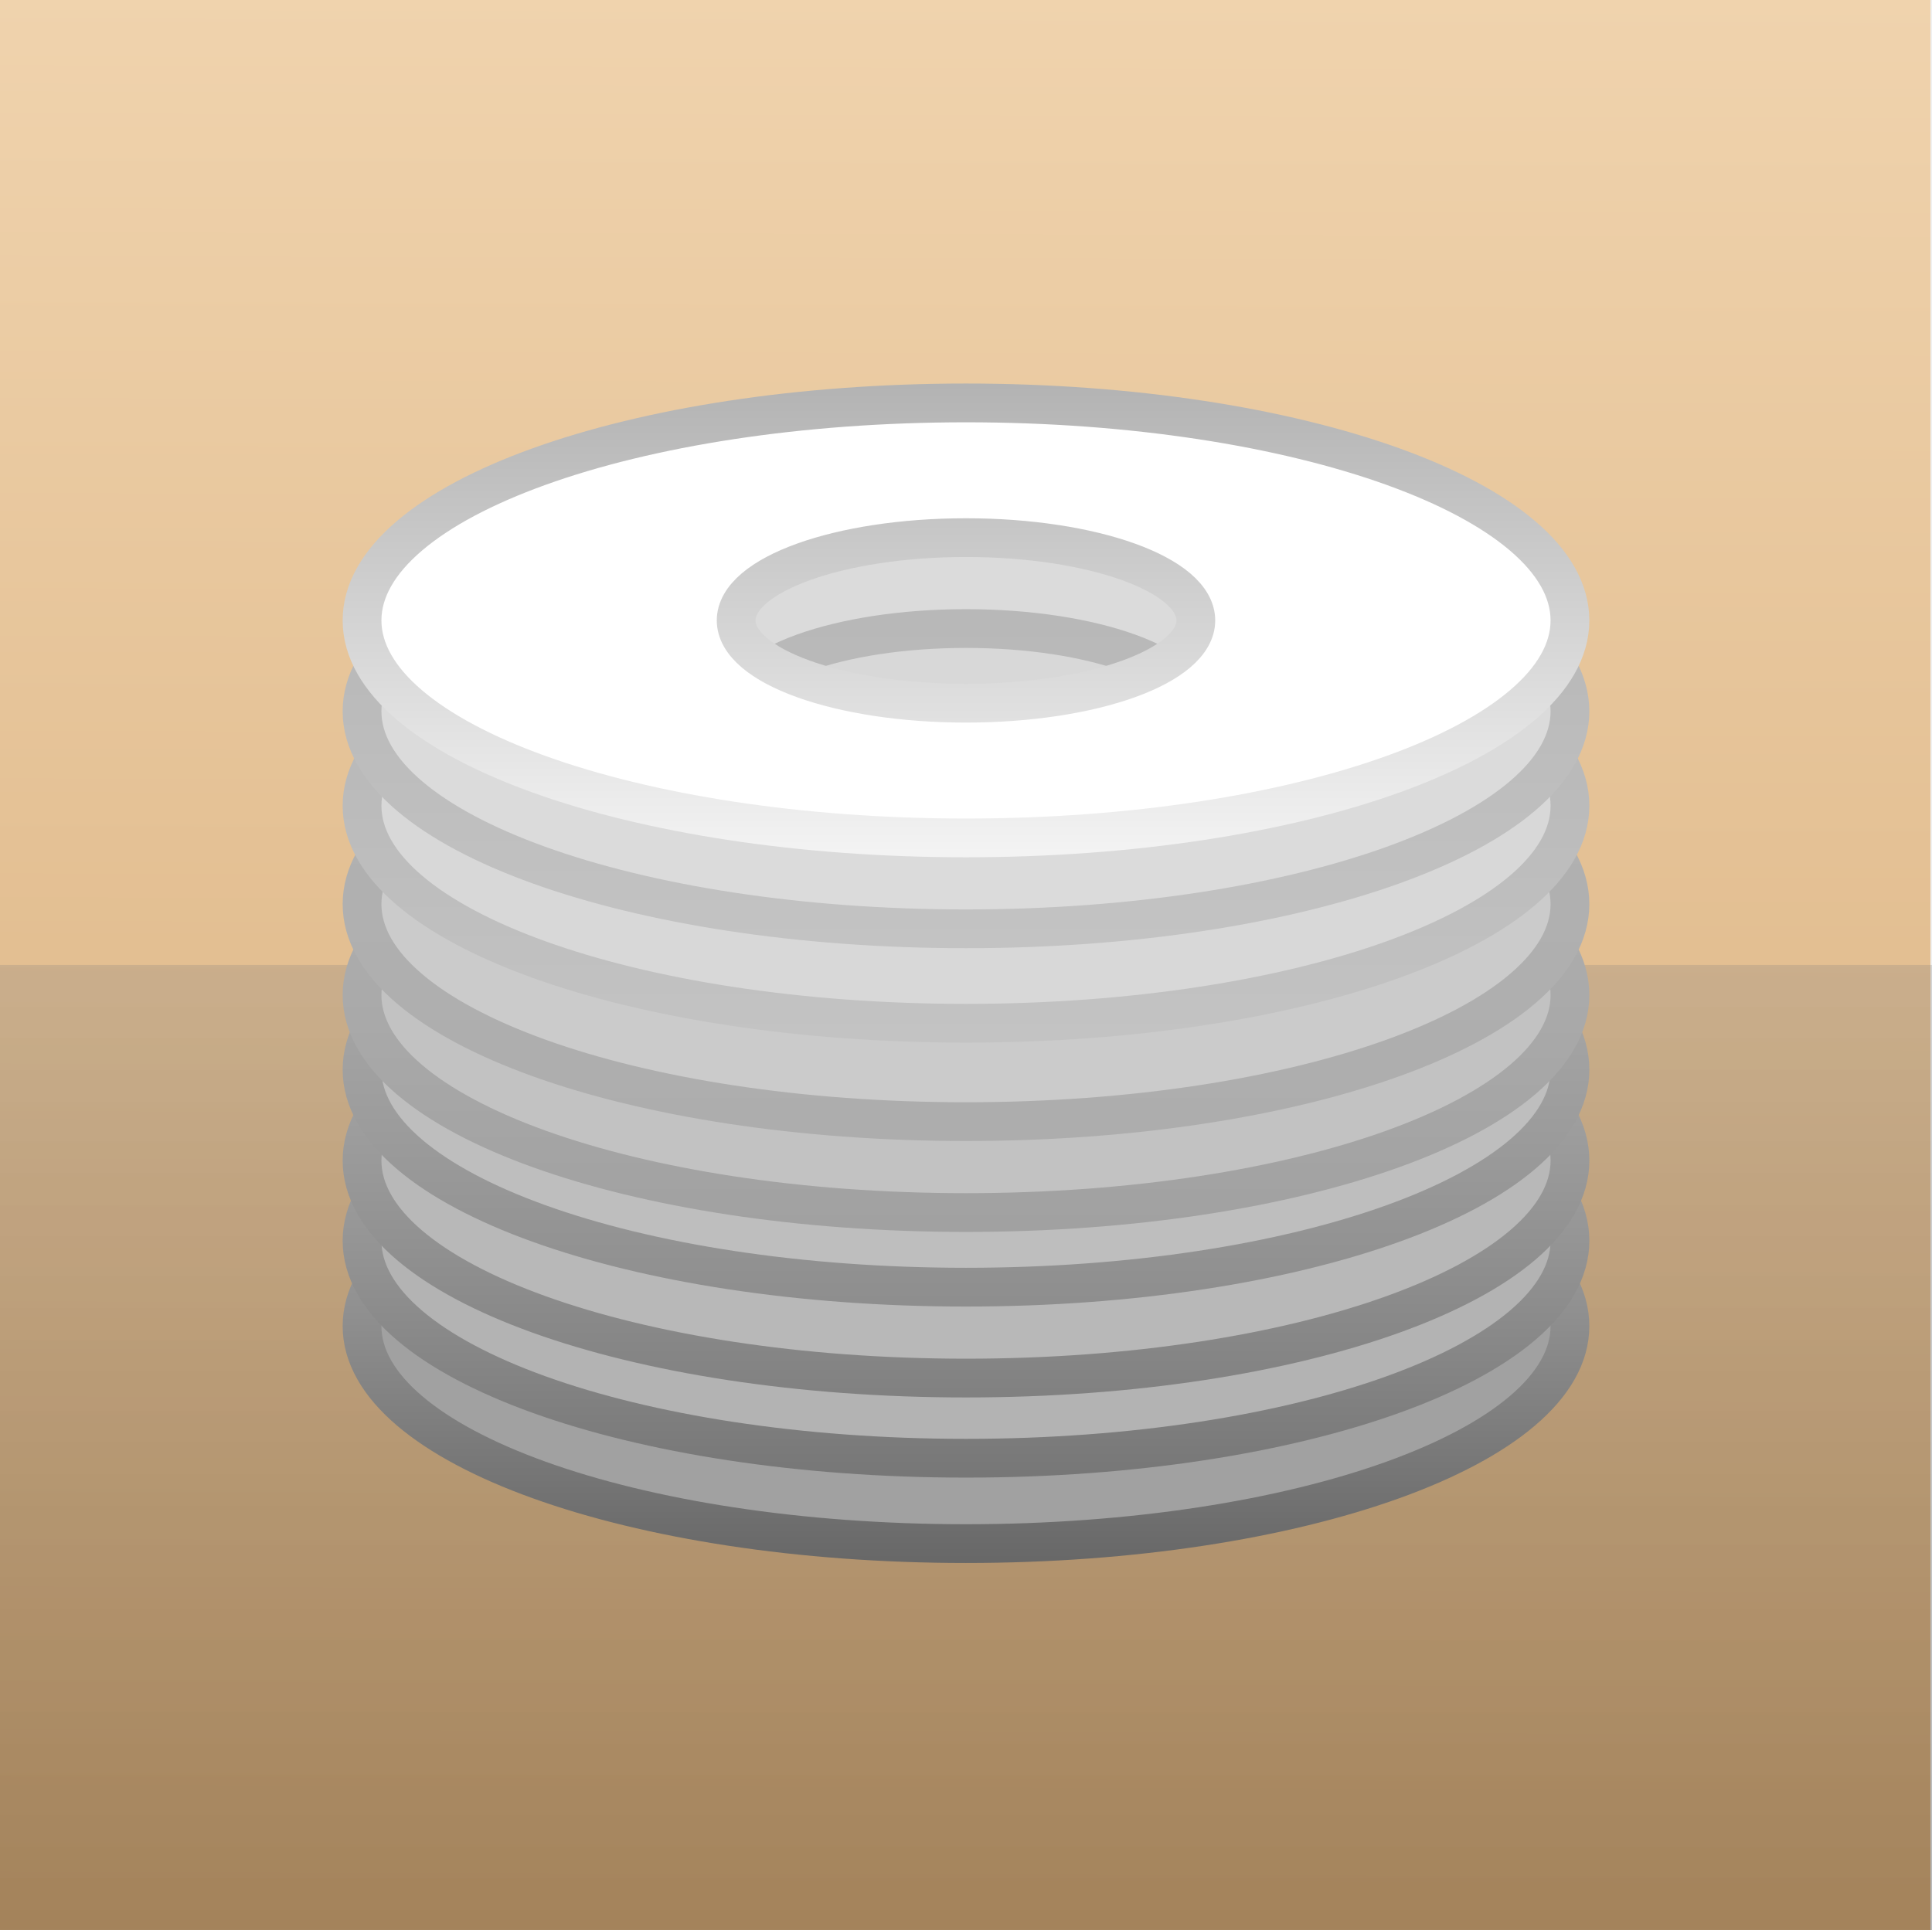
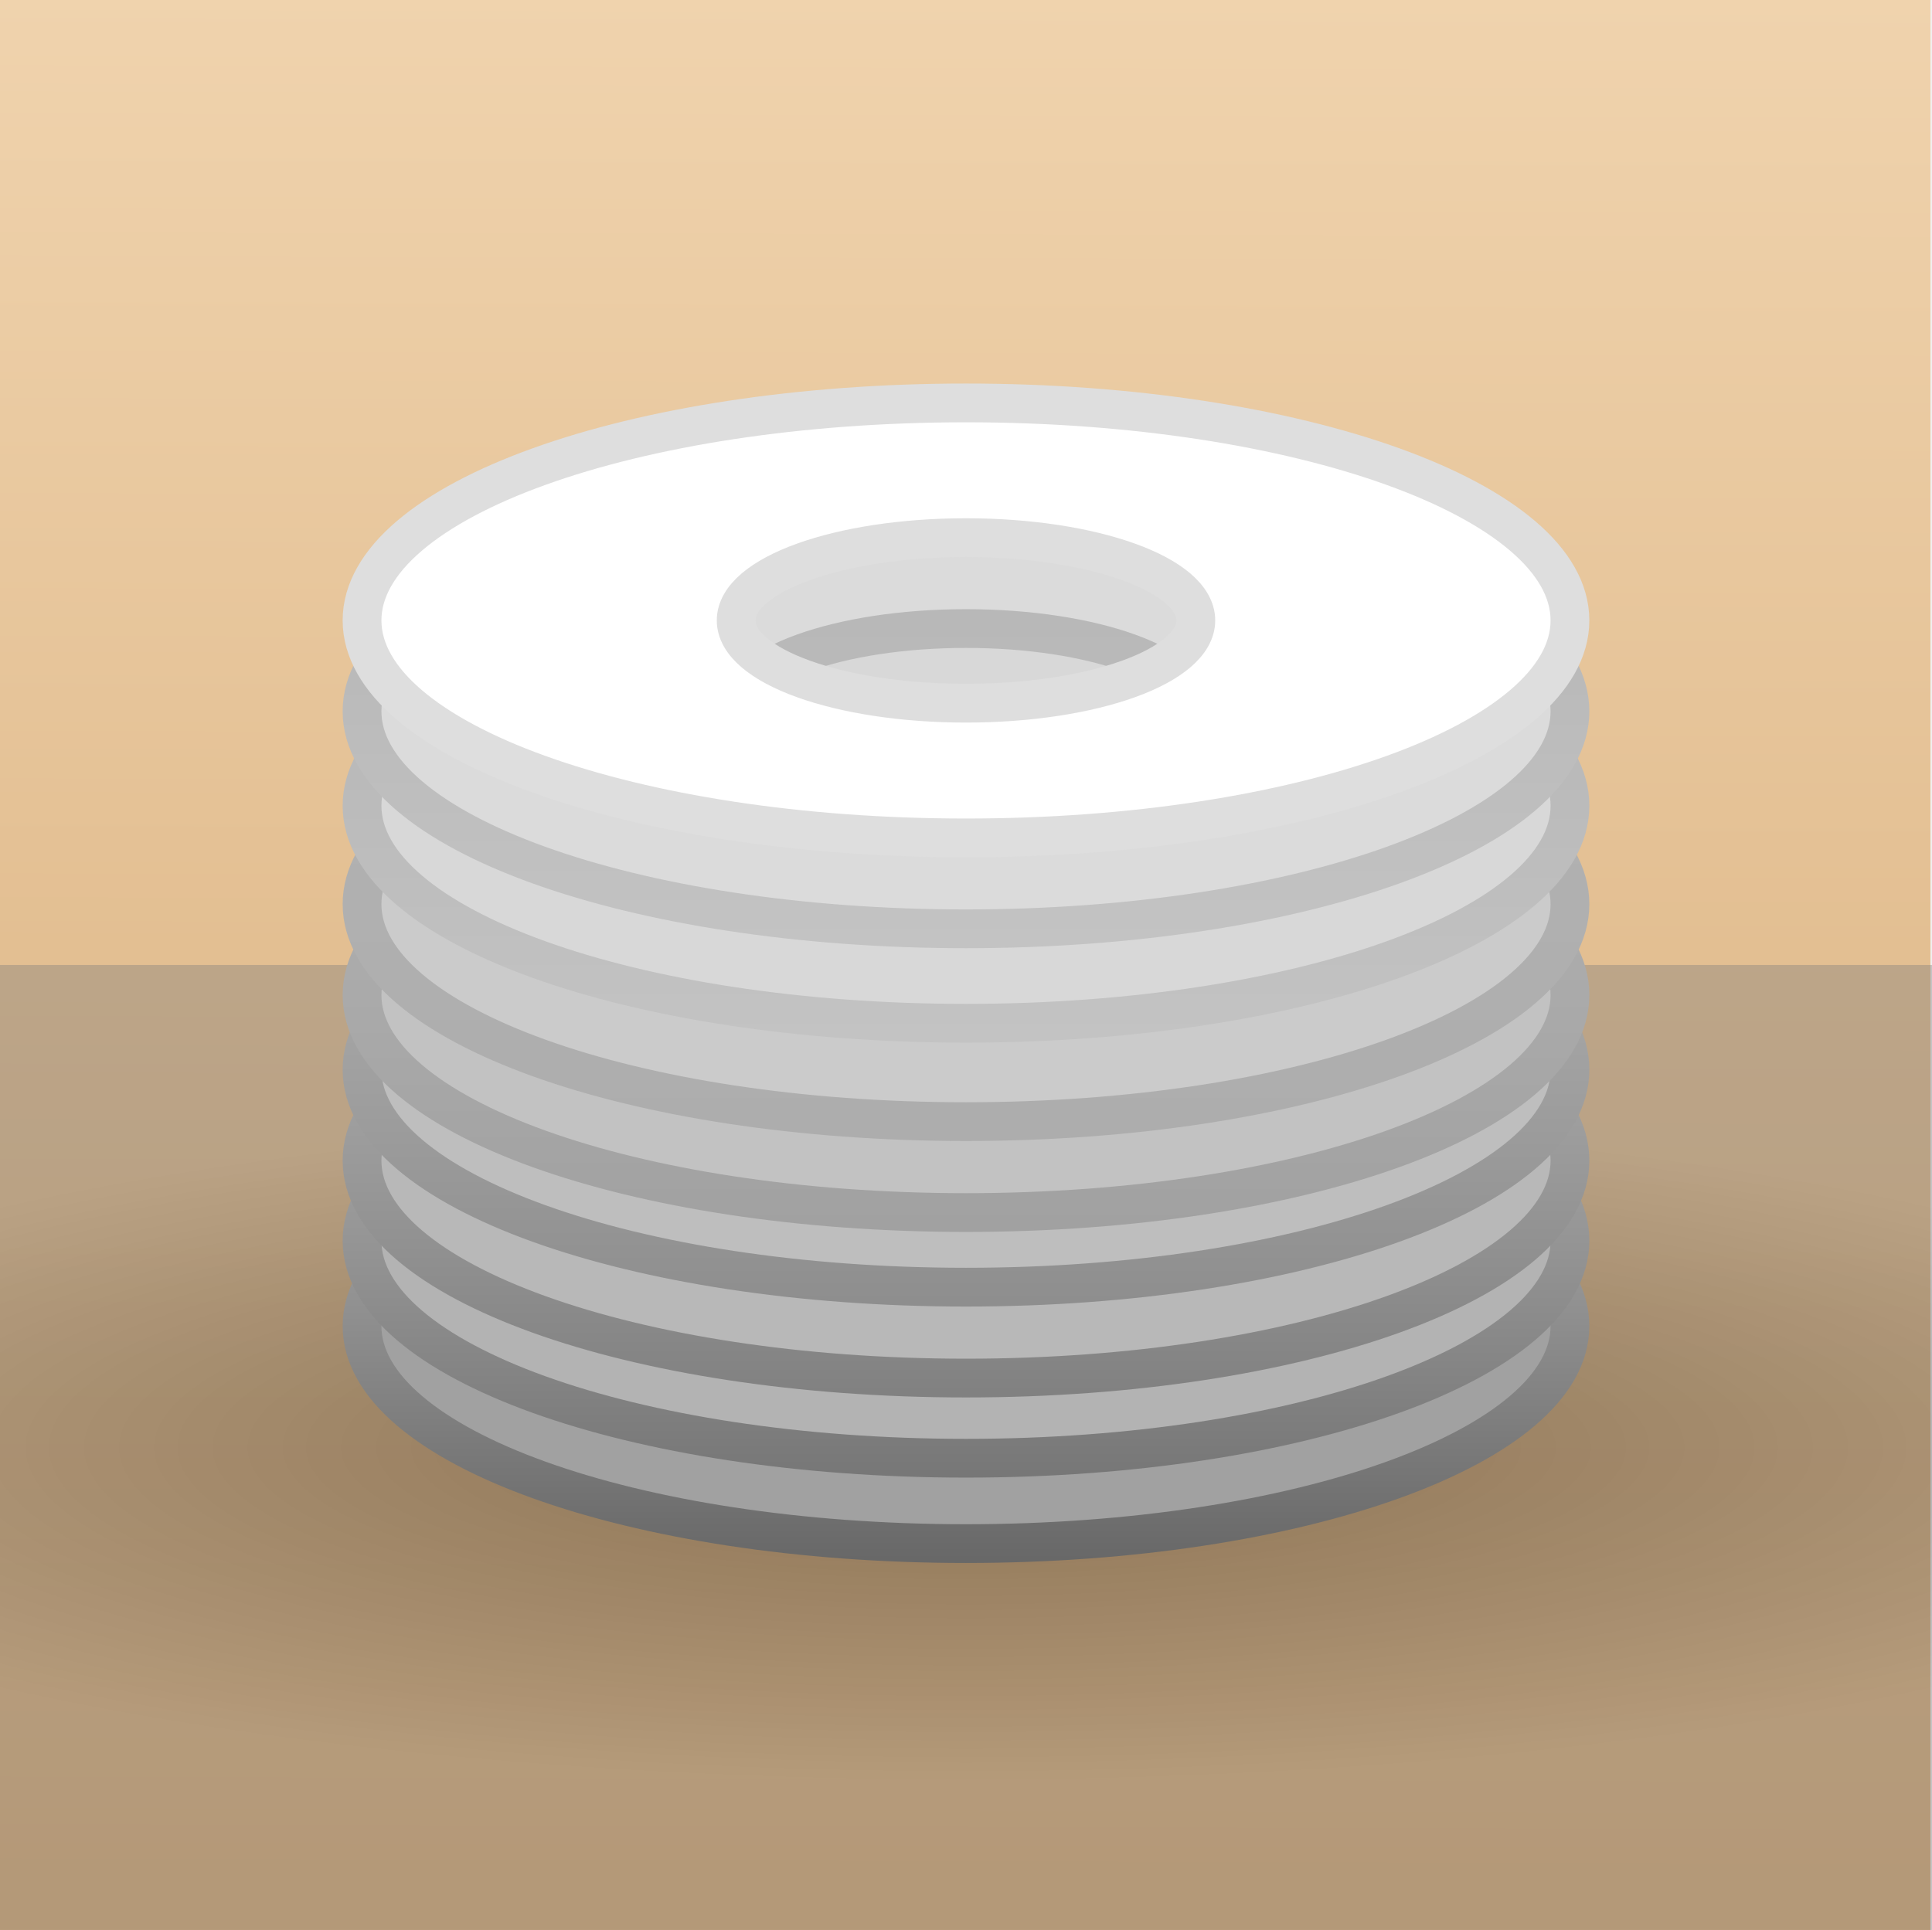
<svg xmlns="http://www.w3.org/2000/svg" xmlns:xlink="http://www.w3.org/1999/xlink" width="123.538mm" height="123.438mm" viewBox="0 0 123.538 123.438" version="1.1" id="svg5">
  <defs id="defs2">
-     <linearGradient id="linearGradient1251">
-       <stop style="stop-color:#000000;stop-opacity:1;" offset="0" id="stop1247" />
-       <stop style="stop-color:#7a7a7a;stop-opacity:1;" offset="1" id="stop1249" />
+     <linearGradient id="linearGradient2238">
+       <stop style="stop-color:#000000;stop-opacity:1;" offset="0" id="stop2236" />
+       <stop style="stop-color:#7a7a7a;stop-opacity:1;" offset="1" id="stop2234" />
    </linearGradient>
    <linearGradient id="linearGradient4661">
      <stop style="stop-color:#b3b3b3;stop-opacity:1;" offset="0" id="stop4657" />
      <stop style="stop-color:#818181;stop-opacity:1;" offset="1" id="stop4659" />
    </linearGradient>
    <linearGradient id="linearGradient4655">
      <stop style="stop-color:#b3b3b3;stop-opacity:1;" offset="0" id="stop4651" />
      <stop style="stop-color:#8e8e8e;stop-opacity:1;" offset="1" id="stop4653" />
    </linearGradient>
    <linearGradient id="linearGradient4649">
      <stop style="stop-color:#b3b3b3;stop-opacity:1;" offset="0" id="stop4645" />
      <stop style="stop-color:#a1a1a1;stop-opacity:1;" offset="1" id="stop4647" />
    </linearGradient>
    <linearGradient id="linearGradient4643">
      <stop style="stop-color:#b3b3b3;stop-opacity:1;" offset="0" id="stop4639" />
      <stop style="stop-color:#adadad;stop-opacity:1;" offset="1" id="stop4641" />
    </linearGradient>
    <linearGradient id="linearGradient4637">
      <stop style="stop-color:#b3b3b3;stop-opacity:1;" offset="0" id="stop4633" />
      <stop style="stop-color:#c3c3c3;stop-opacity:1;" offset="1" id="stop4635" />
    </linearGradient>
    <linearGradient id="linearGradient4631">
      <stop style="stop-color:#b3b3b3;stop-opacity:1;" offset="0" id="stop4627" />
      <stop style="stop-color:#c3c3c3;stop-opacity:1;" offset="1" id="stop4629" />
    </linearGradient>
    <linearGradient id="linearGradient4497">
      <stop style="stop-color:#b3b3b3;stop-opacity:1;" offset="0" id="stop4493" />
      <stop style="stop-color:#686868;stop-opacity:1;" offset="1" id="stop4495" />
    </linearGradient>
    <linearGradient id="linearGradient4491">
      <stop style="stop-color:#b3b3b3;stop-opacity:1;" offset="0" id="stop4487" />
      <stop style="stop-color:#777777;stop-opacity:1;" offset="1" id="stop4489" />
    </linearGradient>
-     <linearGradient id="linearGradient904">
-       <stop style="stop-color:#b3b3b3;stop-opacity:1;" offset="0" id="stop900" />
-       <stop style="stop-color:#f3f3f3;stop-opacity:1;" offset="1" id="stop902" />
-     </linearGradient>
    <linearGradient id="linearGradient19652">
      <stop style="stop-color:#f1d5b0;stop-opacity:1;" offset="0" id="stop19648" />
      <stop style="stop-color:#d6ab77;stop-opacity:1;" offset="1" id="stop19650" />
    </linearGradient>
    <linearGradient xlink:href="#linearGradient19652" id="linearGradient19654" x1="90.111" y1="49.973" x2="89.751" y2="176.987" gradientUnits="userSpaceOnUse" gradientTransform="matrix(1.005538,0,0,1.005538,-0.1440051,-0.9912912)" />
    <linearGradient xlink:href="#linearGradient4497" id="linearGradient906" x1="87.946" y1="68.741" x2="87.946" y2="165.296" gradientUnits="userSpaceOnUse" gradientTransform="matrix(0.8604594,0,0,0.3099455,12.24775,97.3419)" />
    <linearGradient xlink:href="#linearGradient4491" id="linearGradient4470" gradientUnits="userSpaceOnUse" gradientTransform="matrix(0.8604594,0,0,0.3099455,12.24775,91.88121)" x1="87.946" y1="68.741" x2="87.946" y2="165.296" />
    <linearGradient xlink:href="#linearGradient4649" id="linearGradient4484" gradientUnits="userSpaceOnUse" gradientTransform="matrix(0.8604594,0,0,0.3099455,12.24775,76.16695)" x1="87.946" y1="68.741" x2="87.946" y2="165.296" />
    <linearGradient xlink:href="#linearGradient4661" id="linearGradient4532" gradientUnits="userSpaceOnUse" gradientTransform="matrix(0.8604594,0,0,0.3099455,12.24774,86.75442)" x1="87.946" y1="68.741" x2="87.946" y2="165.296" />
    <linearGradient xlink:href="#linearGradient4655" id="linearGradient4546" gradientUnits="userSpaceOnUse" gradientTransform="matrix(0.8604594,0,0,0.3099455,12.24774,80.94016)" x1="87.946" y1="68.741" x2="87.946" y2="165.296" />
    <linearGradient xlink:href="#linearGradient4643" id="linearGradient4582" gradientUnits="userSpaceOnUse" gradientTransform="matrix(0.8604594,0,0,0.3099455,12.24775,70.35269)" x1="87.946" y1="68.741" x2="87.946" y2="165.296" />
    <linearGradient xlink:href="#linearGradient4637" id="linearGradient4596" gradientUnits="userSpaceOnUse" gradientTransform="matrix(0.8604594,0,0,0.3099455,12.24775,64.05974)" x1="87.946" y1="68.741" x2="87.946" y2="165.296" />
    <linearGradient xlink:href="#linearGradient4631" id="linearGradient4610" gradientUnits="userSpaceOnUse" gradientTransform="matrix(0.8604594,0,0,0.3099455,12.24774,58.02072)" x1="87.946" y1="68.741" x2="87.946" y2="165.296" />
-     <linearGradient xlink:href="#linearGradient904" id="linearGradient4624" gradientUnits="userSpaceOnUse" gradientTransform="matrix(0.8604594,0,0,0.3099455,12.24775,52.20664)" x1="87.946" y1="68.741" x2="87.946" y2="165.296" />
-     <linearGradient xlink:href="#linearGradient1251" id="linearGradient1253" x1="87.772" y1="178.997" x2="87.772" y2="121.003" gradientUnits="userSpaceOnUse" gradientTransform="matrix(1,0,0,1.066596,0,-11.92057)" />
+     <radialGradient xlink:href="#linearGradient2238" id="radialGradient2187-6" cx="87.772" cy="148.137" fx="87.772" fy="148.137" r="61.769" gradientTransform="matrix(1.47518,0,0,0.3508791,-41.70738,96.15906)" gradientUnits="userSpaceOnUse" />
  </defs>
  <g id="layer1" transform="translate(-26.00291,-55.55903)">
    <rect style="fill:url(#linearGradient19654);fill-opacity:1;stroke:none;stroke-width:8.044;stroke-linecap:round;stroke-linejoin:round" id="rect3643" width="123.438" height="123.438" x="26.003" y="55.559" />
-     <rect style="opacity:0.238;fill:url(#linearGradient1253);fill-opacity:1;stroke:none;stroke-width:2.04;stroke-linecap:round;stroke-linejoin:round;stroke-dasharray:none" id="rect1193" width="123.538" height="61.719" x="26.003" y="117.278" />
+     <rect style="opacity:0.365;fill:url(#radialGradient2187-6);fill-opacity:1;stroke:none;stroke-width:2.04;stroke-linecap:round;stroke-linejoin:round;stroke-dasharray:none" id="rect1193-8" width="123.538" height="61.719" x="26.003" y="117.278" />
    <g id="g4672" transform="translate(0,6.683035)">
      <path id="path1000" style="opacity:1;fill:#a1a1a1;fill-opacity:1;stroke:url(#linearGradient906);stroke-width:2.479;stroke-linecap:round;stroke-linejoin:round;stroke-dasharray:none;stroke-opacity:1" d="M 87.772,119.781 A 38.619,13.911 0 0 0 49.153,133.692 38.619,13.911 0 0 0 87.772,147.602 38.619,13.911 0 0 0 126.39,133.692 38.619,13.911 0 0 0 87.772,119.781 Z m 0,8.617 a 14.696,5.294 0 0 1 14.696,5.294 14.696,5.294 0 0 1 -14.696,5.294 14.696,5.294 0 0 1 -14.696,-5.294 14.696,5.294 0 0 1 14.696,-5.294 z" />
      <path id="path1000-8" style="opacity:1;fill:#b3b3b3;fill-opacity:1;stroke:url(#linearGradient4470);stroke-width:2.479;stroke-linecap:round;stroke-linejoin:round;stroke-dasharray:none;stroke-opacity:1" d="m 87.772,114.32 a 38.619,13.911 0 0 0 -38.619,13.911 38.619,13.911 0 0 0 38.619,13.911 38.619,13.911 0 0 0 38.619,-13.911 38.619,13.911 0 0 0 -38.619,-13.911 z m 0,8.617 a 14.696,5.294 0 0 1 14.696,5.294 14.696,5.294 0 0 1 -14.696,5.294 14.696,5.294 0 0 1 -14.696,-5.294 14.696,5.294 0 0 1 14.696,-5.294 z" />
      <path id="path1000-8-3" style="opacity:1;fill:#b8b8b8;fill-opacity:1;stroke:url(#linearGradient4532);stroke-width:2.479;stroke-linecap:round;stroke-linejoin:round;stroke-dasharray:none;stroke-opacity:1" d="m 87.772,109.193 a 38.619,13.911 0 0 0 -38.619,13.911 38.619,13.911 0 0 0 38.619,13.911 38.619,13.911 0 0 0 38.619,-13.911 38.619,13.911 0 0 0 -38.619,-13.911 z m 0,8.617 a 14.696,5.294 0 0 1 14.696,5.294 14.696,5.294 0 0 1 -14.696,5.294 14.696,5.294 0 0 1 -14.696,-5.294 14.696,5.294 0 0 1 14.696,-5.294 z" />
      <path id="path1000-8-9" style="opacity:1;fill:#bebebe;fill-opacity:1;stroke:url(#linearGradient4546);stroke-width:2.479;stroke-linecap:round;stroke-linejoin:round;stroke-dasharray:none;stroke-opacity:1" d="m 87.772,103.379 a 38.619,13.911 0 0 0 -38.619,13.911 38.619,13.911 0 0 0 38.619,13.911 38.619,13.911 0 0 0 38.619,-13.911 38.619,13.911 0 0 0 -38.619,-13.911 z m 0,8.617 a 14.696,5.294 0 0 1 14.696,5.294 14.696,5.294 0 0 1 -14.696,5.294 14.696,5.294 0 0 1 -14.696,-5.294 14.696,5.294 0 0 1 14.696,-5.294 z" />
      <path id="path1000-81" style="opacity:1;fill:#c2c2c2;fill-opacity:1;stroke:url(#linearGradient4484);stroke-width:2.479;stroke-linecap:round;stroke-linejoin:round;stroke-dasharray:none;stroke-opacity:1" d="m 87.772,98.606 a 38.619,13.911 0 0 0 -38.619,13.911 38.619,13.911 0 0 0 38.619,13.911 38.619,13.911 0 0 0 38.619,-13.911 38.619,13.911 0 0 0 -38.619,-13.911 z m 0,8.617 a 14.696,5.294 0 0 1 14.696,5.294 14.696,5.294 0 0 1 -14.696,5.294 14.696,5.294 0 0 1 -14.696,-5.294 14.696,5.294 0 0 1 14.696,-5.294 z" />
      <path id="path1000-81-9" style="opacity:1;fill:#cbcbcb;fill-opacity:1;stroke:url(#linearGradient4582);stroke-width:2.479;stroke-linecap:round;stroke-linejoin:round;stroke-dasharray:none;stroke-opacity:1" d="M 87.772,92.792 A 38.619,13.911 0 0 0 49.153,106.702 38.619,13.911 0 0 0 87.772,120.613 38.619,13.911 0 0 0 126.39,106.702 38.619,13.911 0 0 0 87.772,92.792 Z m 0,8.617 a 14.696,5.294 0 0 1 14.696,5.294 14.696,5.294 0 0 1 -14.696,5.294 14.696,5.294 0 0 1 -14.696,-5.294 14.696,5.294 0 0 1 14.696,-5.294 z" />
      <path id="path1000-81-5" style="opacity:1;fill:#d8d8d8;fill-opacity:1;stroke:url(#linearGradient4596);stroke-width:2.479;stroke-linecap:round;stroke-linejoin:round;stroke-dasharray:none;stroke-opacity:1" d="m 87.772,86.499 a 38.619,13.911 0 0 0 -38.619,13.911 38.619,13.911 0 0 0 38.619,13.911 38.619,13.911 0 0 0 38.619,-13.911 38.619,13.911 0 0 0 -38.619,-13.911 z m 0,8.617 a 14.696,5.294 0 0 1 14.696,5.294 14.696,5.294 0 0 1 -14.696,5.294 14.696,5.294 0 0 1 -14.696,-5.294 14.696,5.294 0 0 1 14.696,-5.294 z" />
      <path id="path1000-81-1" style="opacity:1;fill:#dbdbdb;fill-opacity:1;stroke:url(#linearGradient4610);stroke-width:2.479;stroke-linecap:round;stroke-linejoin:round;stroke-dasharray:none;stroke-opacity:1" d="M 87.772,80.46 A 38.619,13.911 0 0 0 49.153,94.37 38.619,13.911 0 0 0 87.772,108.281 38.619,13.911 0 0 0 126.39,94.37 38.619,13.911 0 0 0 87.772,80.46 Z m 0,8.617 a 14.696,5.294 0 0 1 14.696,5.294 14.696,5.294 0 0 1 -14.696,5.294 14.696,5.294 0 0 1 -14.696,-5.294 14.696,5.294 0 0 1 14.696,-5.294 z" />
-       <path id="path1000-81-3" style="opacity:1;fill:#ffffff;fill-opacity:1;stroke:url(#linearGradient4624);stroke-width:2.479;stroke-linecap:round;stroke-linejoin:round;stroke-dasharray:none;stroke-opacity:1" d="M 87.772,74.646 A 38.619,13.911 0 0 0 49.153,88.556 38.619,13.911 0 0 0 87.772,102.467 38.619,13.911 0 0 0 126.39,88.556 38.619,13.911 0 0 0 87.772,74.646 Z m 0,8.617 a 14.696,5.294 0 0 1 14.696,5.294 14.696,5.294 0 0 1 -14.696,5.294 14.696,5.294 0 0 1 -14.696,-5.294 14.696,5.294 0 0 1 14.696,-5.294 z" />
+       <path id="path1000-81-3" style="opacity:1;fill:#ffffff;fill-opacity:1;stroke:#dedede;stroke-width:2.479;stroke-linecap:round;stroke-linejoin:round;stroke-dasharray:none;stroke-opacity:1" d="M 87.772,74.646 A 38.619,13.911 0 0 0 49.153,88.556 38.619,13.911 0 0 0 87.772,102.467 38.619,13.911 0 0 0 126.39,88.556 38.619,13.911 0 0 0 87.772,74.646 Z m 0,8.617 a 14.696,5.294 0 0 1 14.696,5.294 14.696,5.294 0 0 1 -14.696,5.294 14.696,5.294 0 0 1 -14.696,-5.294 14.696,5.294 0 0 1 14.696,-5.294 z" />
    </g>
  </g>
</svg>
